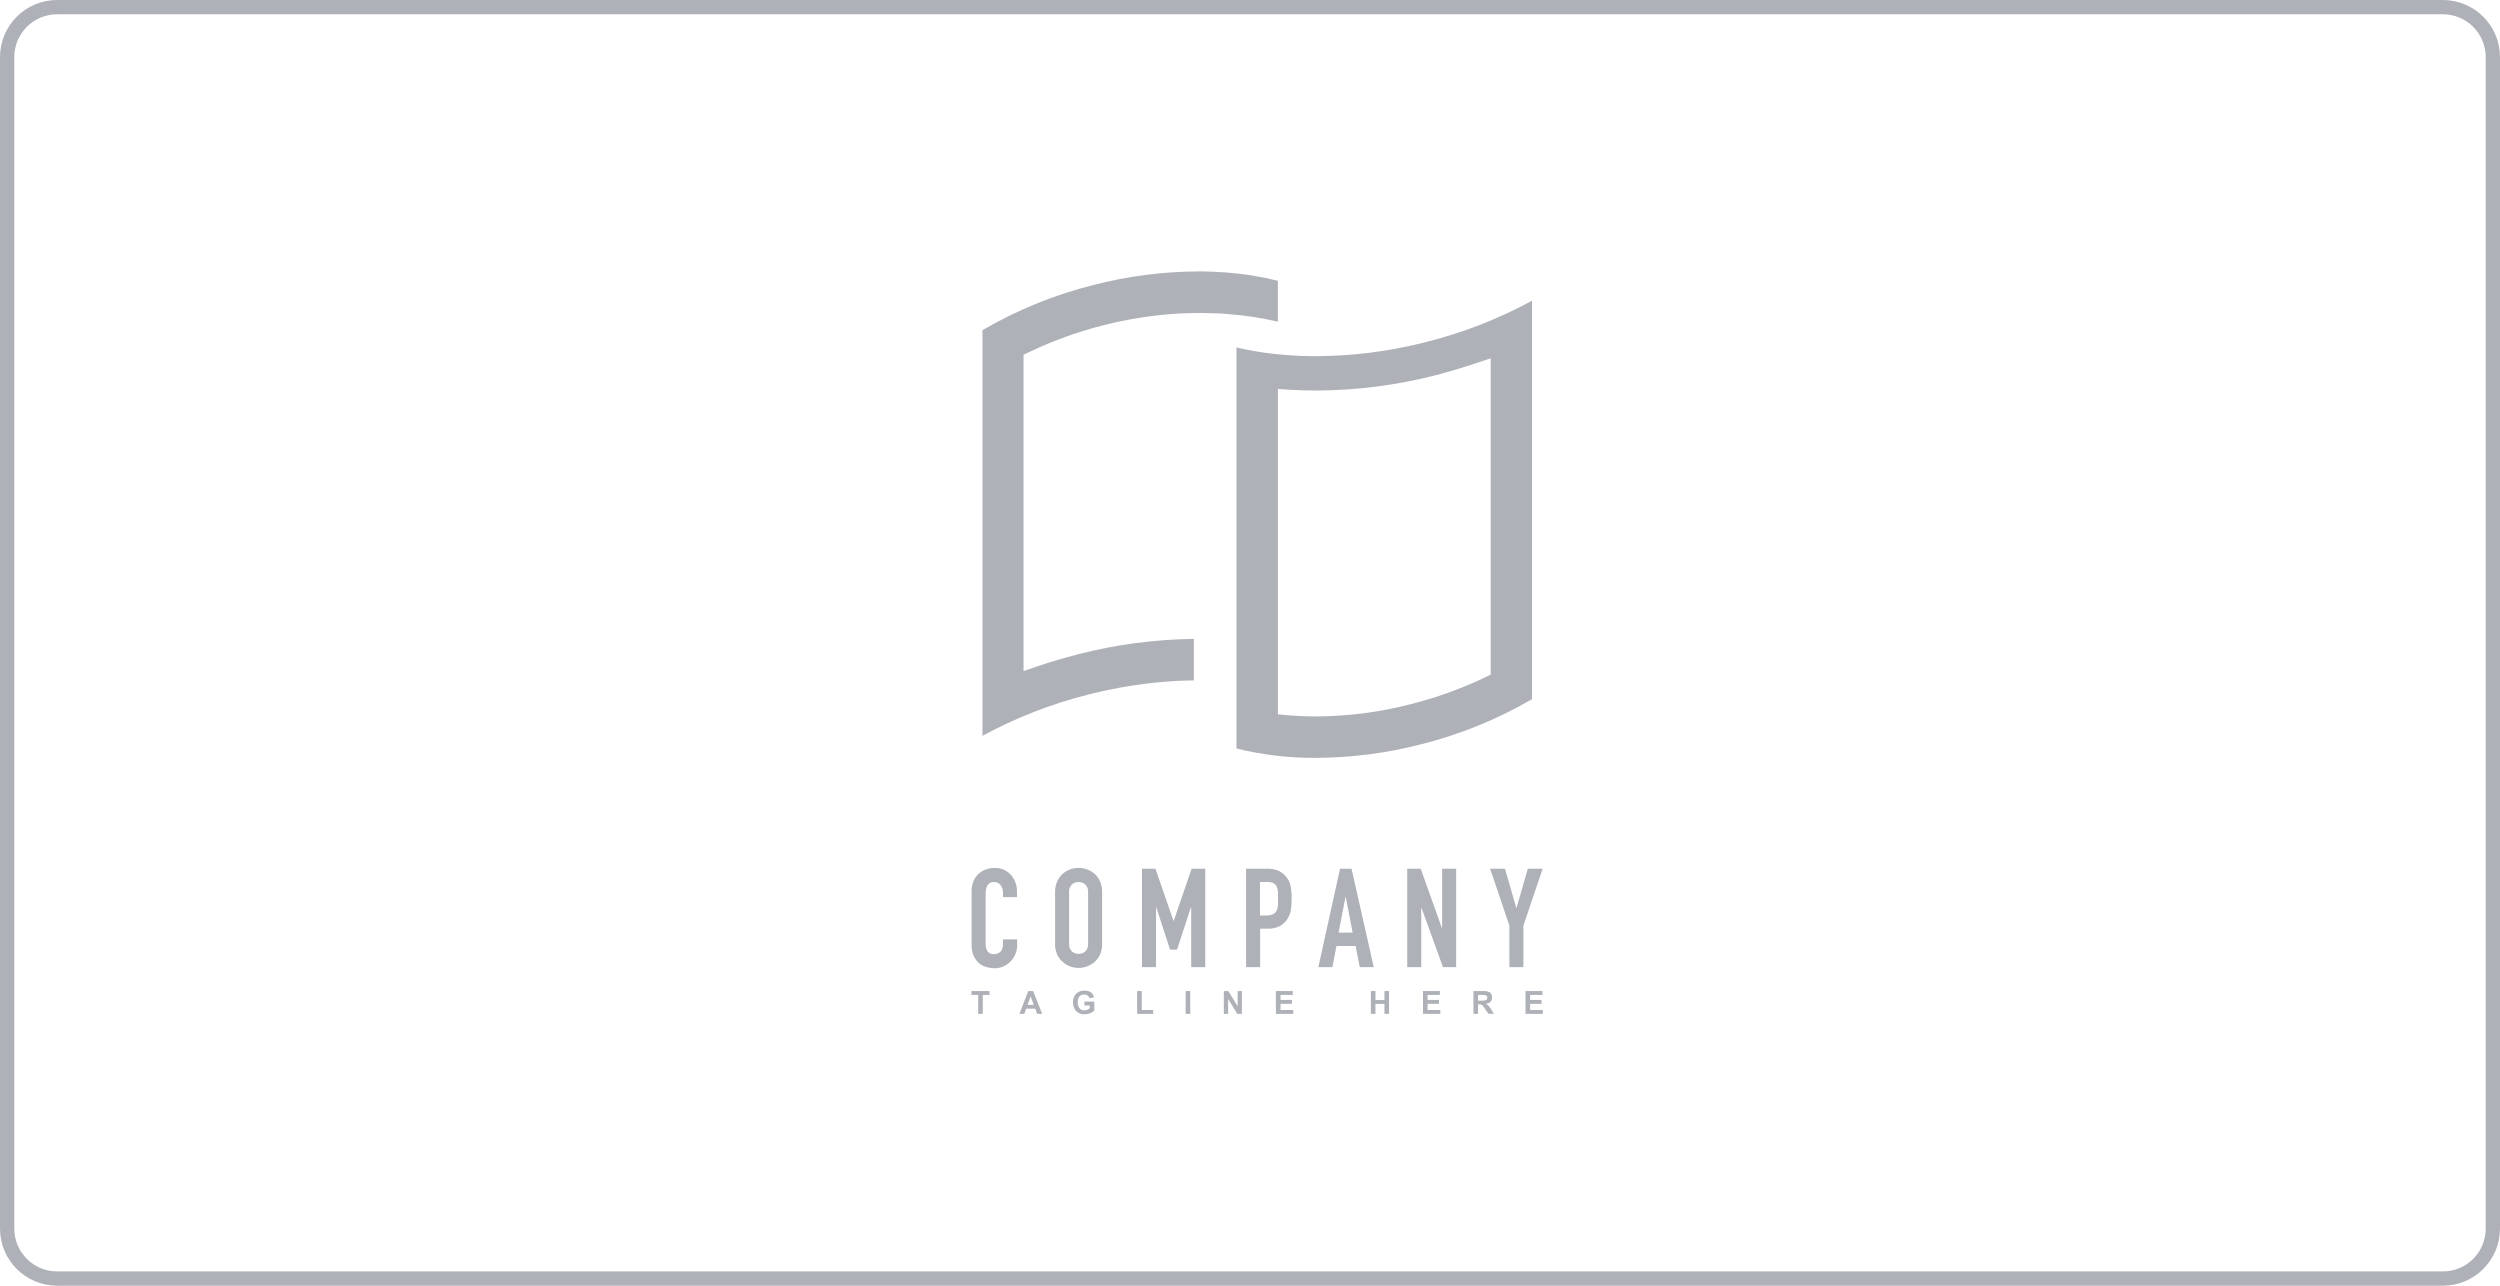
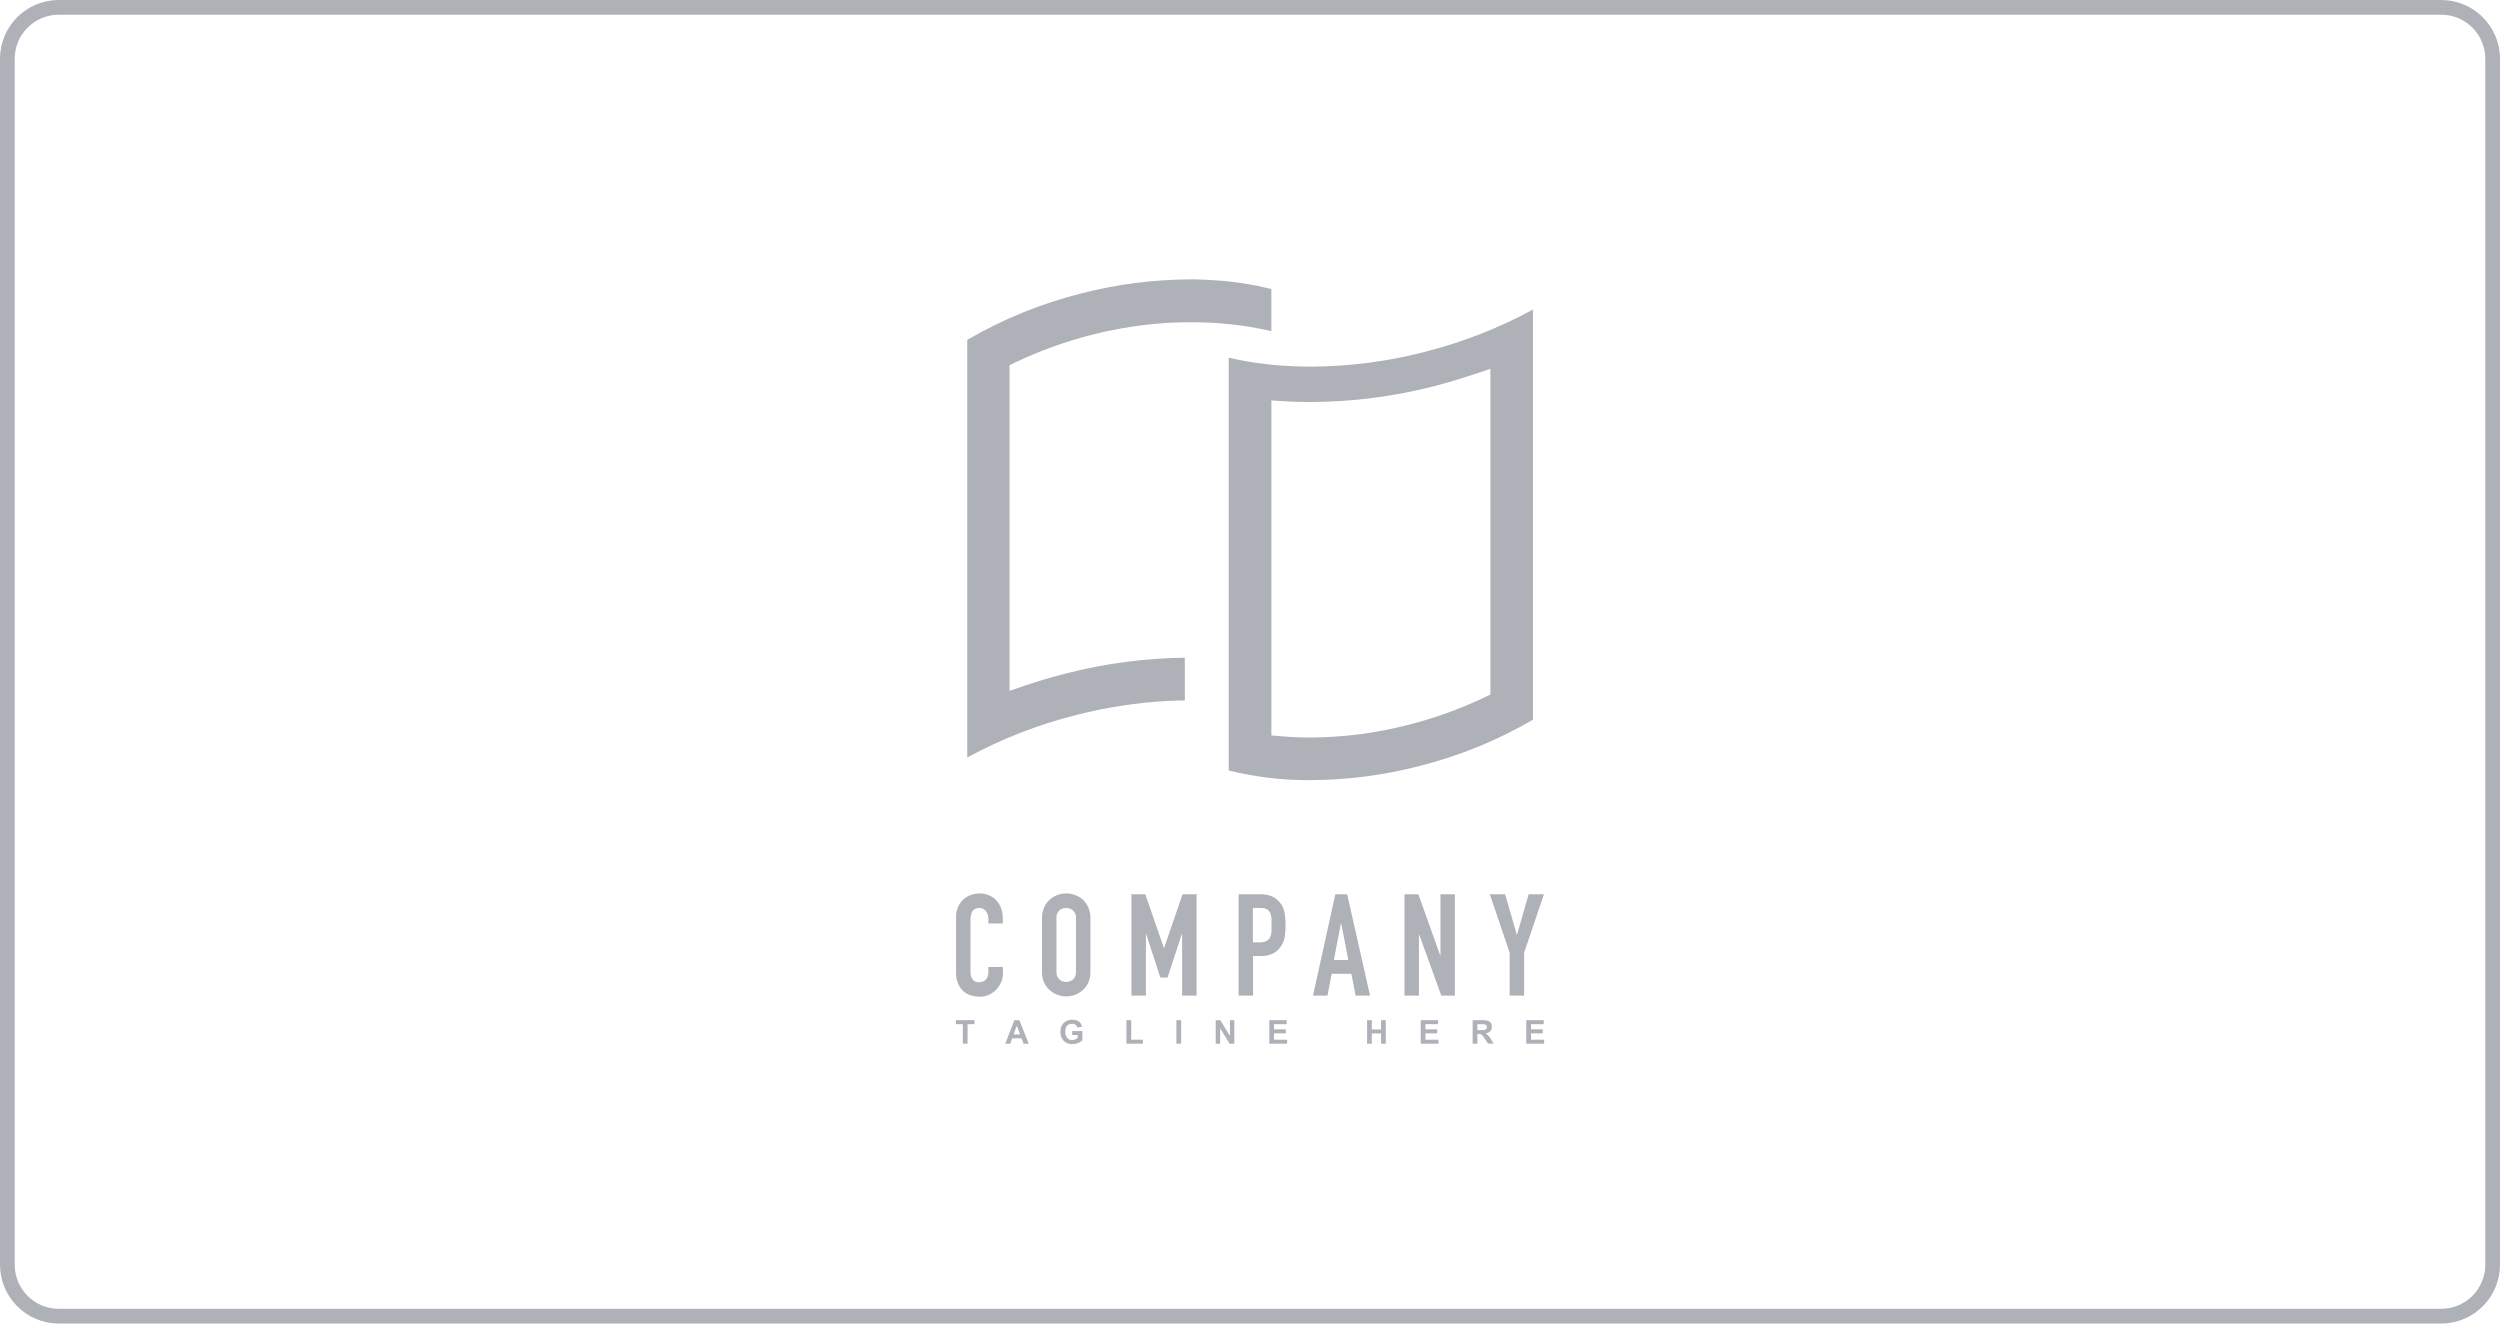
- <svg xmlns="http://www.w3.org/2000/svg" width="175" height="90" viewBox="0 0 175 90" fill="none">
-   <rect x="0.5" y="0.5" width="174" height="89" rx="3.5" stroke="#AFB1B8" />
-   <path d="M84.977 21.934H85.114C85.367 21.934 85.64 21.96 85.91 21.983C87.103 22.067 88.287 22.245 89.452 22.517V19.654C88.253 19.353 87.03 19.158 85.796 19.071C85.329 19.036 84.83 19.013 84.319 19H83.892C81.417 19.009 78.953 19.327 76.555 19.946C73.825 20.627 71.205 21.693 68.772 23.112V51.509C71.114 50.236 73.607 49.264 76.191 48.617C78.231 48.097 80.317 47.776 82.419 47.661H82.503C82.855 47.643 83.206 47.633 83.568 47.631V44.722C80.837 44.757 78.119 45.118 75.473 45.797C74.494 46.051 73.548 46.326 72.66 46.631L71.648 46.975V24.833L72.08 24.625C75.382 23.059 78.952 22.149 82.596 21.942C82.627 21.94 82.657 21.94 82.688 21.942C83.09 21.922 83.495 21.912 83.892 21.912H84.327H84.347C84.557 21.917 84.767 21.922 84.977 21.934Z" fill="#AFB1B8" />
-   <path d="M92.111 24.933C91.445 24.933 90.788 24.91 90.153 24.861C89.394 24.805 88.615 24.714 87.876 24.589C87.426 24.513 86.983 24.422 86.553 24.322V52.394C88.374 52.844 90.243 53.065 92.118 53.05C94.593 53.039 97.057 52.723 99.455 52.106C102.185 51.424 104.807 50.358 107.241 48.94V21.05C104.899 22.322 102.407 23.294 99.824 23.943C97.303 24.591 94.713 24.923 92.111 24.933ZM103.335 25.418L104.347 25.078V47.226L103.914 47.435C102.255 48.224 100.522 48.847 98.741 49.294C96.578 49.853 94.354 50.141 92.121 50.151C91.453 50.151 90.79 50.123 90.148 50.067L89.455 50.006V47.318V27.229L90.262 27.282C90.849 27.32 91.456 27.338 92.116 27.338C94.951 27.328 97.775 26.966 100.522 26.26C101.466 26.011 102.404 25.731 103.335 25.418Z" fill="#AFB1B8" />
-   <path d="M70.737 61.212C70.592 61.061 70.416 60.943 70.222 60.864C70.029 60.786 69.82 60.749 69.612 60.757C69.389 60.754 69.168 60.796 68.961 60.879C68.772 60.955 68.6 61.068 68.455 61.212C68.313 61.357 68.201 61.53 68.129 61.721C68.05 61.92 68.01 62.134 68.013 62.349V66.143C68.004 66.41 68.055 66.676 68.162 66.921C68.252 67.115 68.381 67.289 68.541 67.43C68.693 67.557 68.871 67.649 69.063 67.699C69.247 67.751 69.438 67.778 69.629 67.778C69.841 67.78 70.05 67.735 70.241 67.646C70.431 67.563 70.603 67.444 70.747 67.295C70.888 67.147 71.001 66.975 71.079 66.786C71.16 66.595 71.201 66.389 71.2 66.181V65.756H70.209V66.095C70.212 66.21 70.192 66.325 70.15 66.433C70.118 66.514 70.069 66.587 70.006 66.647C69.945 66.696 69.874 66.733 69.799 66.756C69.732 66.778 69.662 66.79 69.591 66.791C69.503 66.802 69.413 66.788 69.331 66.753C69.25 66.717 69.179 66.66 69.126 66.588C69.032 66.436 68.987 66.258 68.994 66.079V62.542C68.988 62.346 69.03 62.151 69.116 61.975C69.167 61.895 69.24 61.831 69.326 61.791C69.412 61.75 69.507 61.735 69.601 61.746C69.687 61.743 69.772 61.761 69.849 61.798C69.926 61.836 69.993 61.891 70.044 61.96C70.155 62.106 70.213 62.285 70.209 62.468V62.797H71.19V62.41C71.192 62.183 71.151 61.958 71.069 61.746C70.995 61.547 70.883 61.366 70.737 61.212Z" fill="#AFB1B8" />
-   <path d="M76.629 61.169C76.313 60.902 75.914 60.755 75.501 60.752C75.299 60.753 75.098 60.789 74.909 60.859C74.716 60.928 74.538 61.033 74.385 61.169C74.221 61.317 74.09 61.498 74.001 61.701C73.901 61.932 73.852 62.183 73.856 62.436V66.075C73.85 66.331 73.899 66.585 74.001 66.82C74.09 67.015 74.222 67.189 74.385 67.328C74.537 67.469 74.715 67.578 74.909 67.649C75.098 67.718 75.299 67.754 75.501 67.755C75.703 67.755 75.903 67.719 76.093 67.649C76.29 67.577 76.472 67.468 76.629 67.328C76.787 67.186 76.915 67.013 77.003 66.82C77.105 66.585 77.154 66.331 77.147 66.075V62.436C77.152 62.183 77.103 61.932 77.003 61.701C76.915 61.5 76.788 61.319 76.629 61.169ZM76.166 66.075C76.174 66.171 76.161 66.269 76.127 66.36C76.093 66.451 76.039 66.534 75.969 66.601C75.838 66.711 75.672 66.771 75.502 66.771C75.331 66.771 75.166 66.711 75.035 66.601C74.965 66.534 74.911 66.451 74.877 66.36C74.843 66.269 74.829 66.171 74.838 66.075V62.436C74.829 62.339 74.843 62.241 74.877 62.15C74.911 62.059 74.965 61.977 75.035 61.909C75.166 61.799 75.331 61.739 75.502 61.739C75.672 61.739 75.838 61.799 75.969 61.909C76.039 61.977 76.093 62.059 76.127 62.15C76.161 62.241 76.174 62.339 76.166 62.436V66.075Z" fill="#AFB1B8" />
-   <path d="M84.367 67.699V60.81H83.414L82.161 64.457H82.144L80.881 60.81H79.938V67.699H80.922V63.509H80.939L81.903 66.471H82.394L83.365 63.509H83.383V67.699H84.367Z" fill="#AFB1B8" />
-   <path d="M89.958 61.294C89.806 61.124 89.615 60.994 89.401 60.917C89.171 60.843 88.93 60.806 88.688 60.811H87.226V67.699H88.207V65.009H88.713C89.02 65.023 89.324 64.958 89.599 64.821C89.822 64.697 90.008 64.515 90.138 64.294C90.251 64.111 90.328 63.907 90.363 63.694C90.401 63.435 90.419 63.173 90.416 62.911C90.425 62.58 90.393 62.25 90.32 61.927C90.254 61.689 90.13 61.471 89.958 61.294ZM89.452 63.394C89.448 63.519 89.417 63.641 89.361 63.753C89.305 63.859 89.216 63.944 89.108 63.994C88.963 64.059 88.804 64.089 88.645 64.081H88.197V61.739H88.703C88.856 61.731 89.007 61.761 89.146 61.825C89.247 61.883 89.328 61.972 89.376 62.08C89.43 62.201 89.459 62.331 89.462 62.464C89.462 62.608 89.462 62.761 89.462 62.921C89.462 63.081 89.472 63.247 89.462 63.394H89.452Z" fill="#AFB1B8" />
-   <path d="M94.608 60.81H93.803L92.285 67.699H93.267L93.555 66.219H94.894L95.182 67.699H96.163L94.608 60.81ZM93.702 65.281L94.185 62.784H94.203L94.684 65.281H93.702Z" fill="#AFB1B8" />
-   <path d="M100.95 64.961H100.932L99.449 60.81H98.506V67.699H99.487V63.557H99.508L101.008 67.699H101.931V60.81H100.95V64.961Z" fill="#AFB1B8" />
-   <path d="M106.948 60.81L106.158 63.549H106.138L105.349 60.81H104.309L105.657 64.788V67.699H106.639V64.788L107.987 60.81H106.948Z" fill="#AFB1B8" />
-   <path d="M68 69.645H68.473V70.972H68.794V69.645H69.265V69.373H68V69.645Z" fill="#AFB1B8" />
-   <path d="M71.977 69.373L71.357 70.972H71.698L71.83 70.608H72.468L72.604 70.972H72.953L72.318 69.373H71.977ZM71.926 70.339L72.144 69.746L72.361 70.339H71.926Z" fill="#AFB1B8" />
-   <path d="M75.908 70.382H76.277V70.588C76.169 70.675 76.036 70.722 75.898 70.723C75.833 70.727 75.769 70.715 75.71 70.688C75.651 70.661 75.599 70.621 75.559 70.57C75.474 70.448 75.432 70.302 75.44 70.153C75.44 69.797 75.594 69.619 75.9 69.619C75.981 69.611 76.062 69.632 76.128 69.679C76.194 69.726 76.242 69.795 76.262 69.874L76.578 69.812C76.51 69.5 76.285 69.342 75.9 69.342C75.695 69.337 75.495 69.41 75.341 69.548C75.261 69.628 75.198 69.724 75.159 69.83C75.119 69.936 75.103 70.05 75.111 70.163C75.102 70.382 75.175 70.597 75.316 70.764C75.394 70.844 75.489 70.907 75.594 70.948C75.699 70.988 75.811 71.005 75.923 70.998C76.173 71.004 76.416 70.913 76.601 70.743V70.113H75.908V70.382Z" fill="#AFB1B8" />
-   <path d="M79.923 69.373H79.599V70.972H80.719V70.7H79.923V69.373Z" fill="#AFB1B8" />
-   <path d="M83.317 69.373H82.994V70.972H83.317V69.373Z" fill="#AFB1B8" />
-   <path d="M86.636 70.441L85.981 69.373H85.668V70.972H85.969V69.927L86.611 70.972H86.932V69.373H86.636V70.441Z" fill="#AFB1B8" />
-   <path d="M89.637 70.268H90.434V69.996H89.637V69.645H90.494V69.373H89.313V70.972H90.527V70.7H89.637V70.268Z" fill="#AFB1B8" />
-   <path d="M96.912 70.003H96.282V69.373H95.961V70.972H96.282V70.273H96.912V70.972H97.233V69.373H96.912V70.003Z" fill="#AFB1B8" />
-   <path d="M99.93 70.268H100.73V69.996H99.93V69.645H100.79V69.373H99.609V70.972H100.821V70.7H99.93V70.268Z" fill="#AFB1B8" />
-   <path d="M104.023 70.268C104.302 70.224 104.443 70.077 104.443 69.823C104.451 69.755 104.441 69.686 104.413 69.623C104.386 69.56 104.342 69.506 104.286 69.467C104.141 69.394 103.98 69.361 103.818 69.373H103.14V70.972H103.462V70.303H103.525C103.593 70.299 103.662 70.311 103.725 70.339C103.772 70.368 103.811 70.408 103.839 70.456L104.188 70.964H104.572L104.377 70.652C104.291 70.497 104.17 70.366 104.023 70.268ZM103.699 70.046H103.462V69.645H103.715C103.825 69.636 103.936 69.649 104.041 69.683C104.064 69.703 104.083 69.729 104.095 69.758C104.107 69.787 104.113 69.818 104.111 69.849C104.11 69.88 104.101 69.911 104.087 69.939C104.072 69.966 104.051 69.99 104.026 70.008C103.92 70.041 103.81 70.053 103.699 70.046Z" fill="#AFB1B8" />
-   <path d="M107.109 70.268H107.906V69.996H107.109V69.645H107.97V69.373H106.786V70.972H108V70.7H107.109V70.268Z" fill="#AFB1B8" />
+ <svg xmlns="http://www.w3.org/2000/svg" width="170" height="90" viewBox="0 0 170 90" fill="none">
+   <rect x="0.5" y="0.5" width="169" height="89" rx="3.5" stroke="#AFB1B8" />
+   <path d="M81.977 21.934H82.114C82.367 21.934 82.64 21.96 82.91 21.983C84.103 22.067 85.287 22.245 86.452 22.517V19.654C85.253 19.353 84.03 19.158 82.796 19.071C82.329 19.036 81.83 19.013 81.319 19H80.892C78.417 19.009 75.953 19.327 73.555 19.946C70.825 20.627 68.205 21.693 65.772 23.112V51.509C68.114 50.236 70.607 49.264 73.191 48.617C75.231 48.097 77.317 47.776 79.419 47.661H79.503C79.855 47.643 80.206 47.633 80.568 47.631V44.722C77.837 44.757 75.119 45.118 72.473 45.797C71.494 46.051 70.548 46.326 69.66 46.631L68.648 46.975V24.833L69.08 24.625C72.382 23.059 75.952 22.149 79.596 21.942C79.627 21.94 79.657 21.94 79.688 21.942C80.09 21.922 80.495 21.912 80.892 21.912H81.327H81.347C81.557 21.917 81.767 21.922 81.977 21.934Z" fill="#AFB1B8" />
+   <path d="M89.111 24.933C88.445 24.933 87.788 24.91 87.153 24.861C86.394 24.805 85.615 24.714 84.876 24.589C84.426 24.513 83.983 24.422 83.553 24.322V52.394C85.374 52.844 87.243 53.065 89.118 53.05C91.593 53.039 94.057 52.723 96.455 52.106C99.185 51.424 101.807 50.358 104.241 48.94V21.05C101.899 22.322 99.407 23.294 96.824 23.943C94.303 24.591 91.713 24.923 89.111 24.933ZM100.335 25.418L101.347 25.078V47.226L100.914 47.435C99.255 48.224 97.522 48.847 95.741 49.294C93.578 49.853 91.354 50.141 89.121 50.151C88.453 50.151 87.79 50.123 87.148 50.067L86.455 50.006V47.318V27.229L87.262 27.282C87.849 27.32 88.456 27.338 89.116 27.338C91.951 27.328 94.775 26.966 97.522 26.26C98.466 26.011 99.404 25.731 100.335 25.418Z" fill="#AFB1B8" />
+   <path d="M67.737 61.212C67.592 61.062 67.416 60.943 67.222 60.865C67.029 60.786 66.82 60.75 66.612 60.757C66.389 60.754 66.168 60.796 65.961 60.879C65.772 60.955 65.6 61.068 65.455 61.212C65.313 61.357 65.201 61.53 65.129 61.721C65.05 61.921 65.01 62.134 65.013 62.349V66.143C65.004 66.41 65.055 66.676 65.162 66.921C65.252 67.116 65.381 67.289 65.541 67.43C65.693 67.558 65.871 67.65 66.063 67.699C66.247 67.751 66.438 67.778 66.629 67.778C66.841 67.78 67.05 67.735 67.241 67.646C67.431 67.563 67.603 67.444 67.747 67.295C67.888 67.148 68.001 66.975 68.079 66.786C68.16 66.595 68.201 66.389 68.2 66.181V65.757H67.209V66.095C67.212 66.21 67.192 66.325 67.15 66.433C67.118 66.514 67.069 66.587 67.006 66.647C66.945 66.696 66.874 66.733 66.799 66.756C66.732 66.778 66.662 66.79 66.591 66.791C66.503 66.802 66.413 66.788 66.331 66.753C66.25 66.717 66.179 66.66 66.126 66.588C66.032 66.436 65.987 66.258 65.994 66.079V62.542C65.988 62.346 66.03 62.151 66.116 61.975C66.167 61.895 66.24 61.831 66.326 61.791C66.412 61.75 66.507 61.735 66.601 61.746C66.687 61.743 66.772 61.761 66.849 61.798C66.926 61.836 66.993 61.891 67.044 61.96C67.155 62.106 67.213 62.285 67.209 62.469V62.797H68.19V62.41C68.192 62.183 68.151 61.958 68.069 61.746C67.995 61.548 67.883 61.366 67.737 61.212Z" fill="#AFB1B8" />
+   <path d="M73.629 61.169C73.313 60.902 72.914 60.755 72.501 60.752C72.299 60.753 72.098 60.789 71.909 60.859C71.716 60.928 71.538 61.033 71.385 61.169C71.221 61.317 71.09 61.498 71.001 61.701C70.901 61.932 70.852 62.183 70.856 62.435V66.074C70.85 66.33 70.899 66.585 71.001 66.82C71.09 67.015 71.222 67.189 71.385 67.328C71.537 67.469 71.715 67.578 71.909 67.648C72.098 67.718 72.299 67.754 72.501 67.755C72.703 67.755 72.903 67.719 73.093 67.648C73.29 67.577 73.472 67.468 73.629 67.328C73.787 67.186 73.915 67.013 74.003 66.82C74.105 66.585 74.154 66.33 74.147 66.074V62.435C74.152 62.183 74.103 61.932 74.003 61.701C73.915 61.5 73.788 61.319 73.629 61.169ZM73.166 66.074C73.174 66.171 73.161 66.269 73.127 66.36C73.093 66.451 73.039 66.533 72.969 66.601C72.838 66.711 72.672 66.771 72.502 66.771C72.331 66.771 72.166 66.711 72.035 66.601C71.965 66.533 71.911 66.451 71.877 66.36C71.843 66.269 71.829 66.171 71.838 66.074V62.435C71.829 62.339 71.843 62.241 71.877 62.15C71.911 62.059 71.965 61.976 72.035 61.909C72.166 61.799 72.331 61.739 72.502 61.739C72.672 61.739 72.838 61.799 72.969 61.909C73.039 61.976 73.093 62.059 73.127 62.15C73.161 62.241 73.174 62.339 73.166 62.435V66.074Z" fill="#AFB1B8" />
+   <path d="M81.367 67.699V60.811H80.414L79.161 64.457H79.144L77.881 60.811H76.938V67.699H77.922V63.509H77.939L78.903 66.471H79.394L80.365 63.509H80.383V67.699H81.367Z" fill="#AFB1B8" />
+   <path d="M86.958 61.294C86.806 61.124 86.615 60.994 86.401 60.917C86.171 60.842 85.93 60.806 85.688 60.81H84.226V67.699H85.207V65.009H85.713C86.02 65.023 86.324 64.958 86.599 64.821C86.822 64.697 87.008 64.515 87.138 64.294C87.251 64.111 87.328 63.907 87.363 63.694C87.401 63.435 87.419 63.173 87.416 62.911C87.425 62.58 87.393 62.249 87.32 61.927C87.254 61.688 87.13 61.471 86.958 61.294ZM86.452 63.394C86.448 63.519 86.417 63.641 86.361 63.753C86.305 63.859 86.216 63.943 86.108 63.994C85.963 64.059 85.804 64.089 85.645 64.081H85.197V61.739H85.703C85.856 61.731 86.007 61.761 86.146 61.825C86.247 61.883 86.328 61.972 86.376 62.079C86.43 62.2 86.459 62.331 86.462 62.463C86.462 62.608 86.462 62.761 86.462 62.921C86.462 63.081 86.472 63.247 86.462 63.394H86.452Z" fill="#AFB1B8" />
+   <path d="M91.608 60.811H90.803L89.285 67.699H90.267L90.555 66.219H91.894L92.182 67.699H93.163L91.608 60.811ZM90.702 65.281L91.185 62.784H91.203L91.684 65.281H90.702Z" fill="#AFB1B8" />
+   <path d="M97.95 64.961H97.932L96.449 60.811H95.506V67.699H96.487V63.557H96.508L98.008 67.699H98.931V60.811H97.95V64.961Z" fill="#AFB1B8" />
+   <path d="M103.948 60.811L103.158 63.549H103.138L102.349 60.811H101.309L102.657 64.788V67.699H103.639V64.788L104.987 60.811H103.948Z" fill="#AFB1B8" />
+   <path d="M65 69.644H65.473V70.972H65.794V69.644H66.265V69.372H65V69.644Z" fill="#AFB1B8" />
+   <path d="M68.977 69.372L68.357 70.972H68.698L68.83 70.608H69.468L69.604 70.972H69.953L69.318 69.372H68.977ZM68.926 70.339L69.144 69.746L69.361 70.339H68.926Z" fill="#AFB1B8" />
+   <path d="M72.908 70.382H73.277V70.588C73.169 70.675 73.036 70.722 72.898 70.723C72.833 70.727 72.769 70.715 72.71 70.688C72.651 70.661 72.599 70.621 72.559 70.57C72.474 70.448 72.432 70.302 72.44 70.153C72.44 69.797 72.594 69.619 72.9 69.619C72.981 69.611 73.062 69.632 73.128 69.679C73.194 69.726 73.242 69.795 73.262 69.874L73.578 69.812C73.51 69.5 73.285 69.342 72.9 69.342C72.695 69.337 72.495 69.41 72.341 69.548C72.261 69.628 72.198 69.724 72.159 69.83C72.119 69.936 72.103 70.05 72.111 70.163C72.102 70.382 72.175 70.597 72.316 70.764C72.394 70.844 72.489 70.907 72.594 70.948C72.699 70.988 72.811 71.005 72.923 70.998C73.173 71.004 73.416 70.913 73.601 70.743V70.113H72.908V70.382Z" fill="#AFB1B8" />
+   <path d="M76.923 69.372H76.599V70.972H77.719V70.7H76.923V69.372Z" fill="#AFB1B8" />
+   <path d="M80.317 69.372H79.994V70.972H80.317V69.372Z" fill="#AFB1B8" />
+   <path d="M83.636 70.441L82.981 69.372H82.668V70.972H82.969V69.927L83.611 70.972H83.932V69.372H83.636V70.441Z" fill="#AFB1B8" />
+   <path d="M86.637 70.267H87.434V69.995H86.637V69.644H87.494V69.372H86.313V70.972H87.527V70.7H86.637V70.267Z" fill="#AFB1B8" />
+   <path d="M93.912 70.003H93.282V69.372H92.961V70.972H93.282V70.273H93.912V70.972H94.233V69.372H93.912V70.003Z" fill="#AFB1B8" />
+   <path d="M96.93 70.267H97.73V69.995H96.93V69.644H97.79V69.372H96.609V70.972H97.821V70.7H96.93V70.267Z" fill="#AFB1B8" />
+   <path d="M101.023 70.268C101.302 70.224 101.443 70.077 101.443 69.823C101.451 69.755 101.441 69.686 101.413 69.623C101.386 69.56 101.342 69.506 101.286 69.467C101.141 69.394 100.98 69.361 100.818 69.373H100.14V70.972H100.462V70.303H100.525C100.593 70.299 100.662 70.311 100.725 70.339C100.772 70.368 100.811 70.408 100.839 70.456L101.188 70.964H101.572L101.377 70.652C101.291 70.497 101.17 70.366 101.023 70.268ZM100.699 70.046H100.462V69.645H100.715C100.825 69.636 100.936 69.649 101.041 69.683C101.064 69.703 101.083 69.729 101.095 69.758C101.107 69.787 101.113 69.818 101.111 69.849C101.11 69.88 101.101 69.911 101.087 69.939C101.072 69.966 101.051 69.99 101.026 70.008C100.92 70.041 100.81 70.053 100.699 70.046Z" fill="#AFB1B8" />
+   <path d="M104.109 70.267H104.906V69.995H104.109V69.644H104.97V69.372H103.786V70.972H105V70.7H104.109V70.267Z" fill="#AFB1B8" />
</svg>
